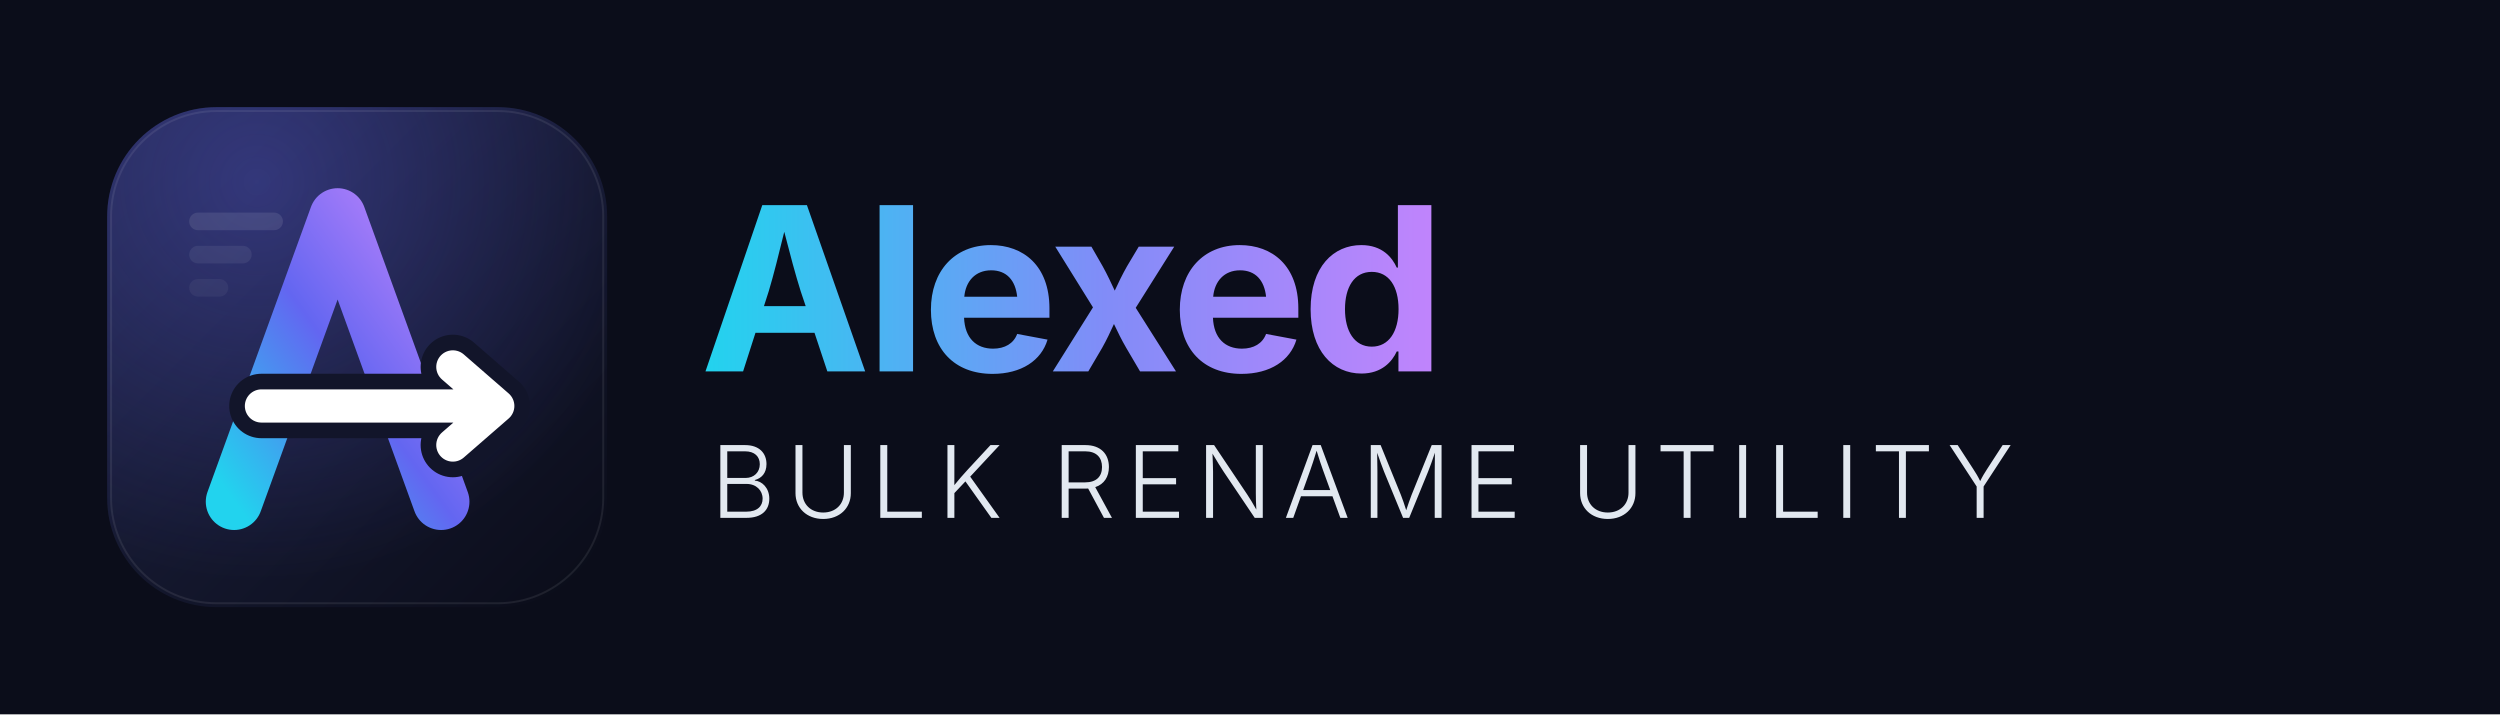
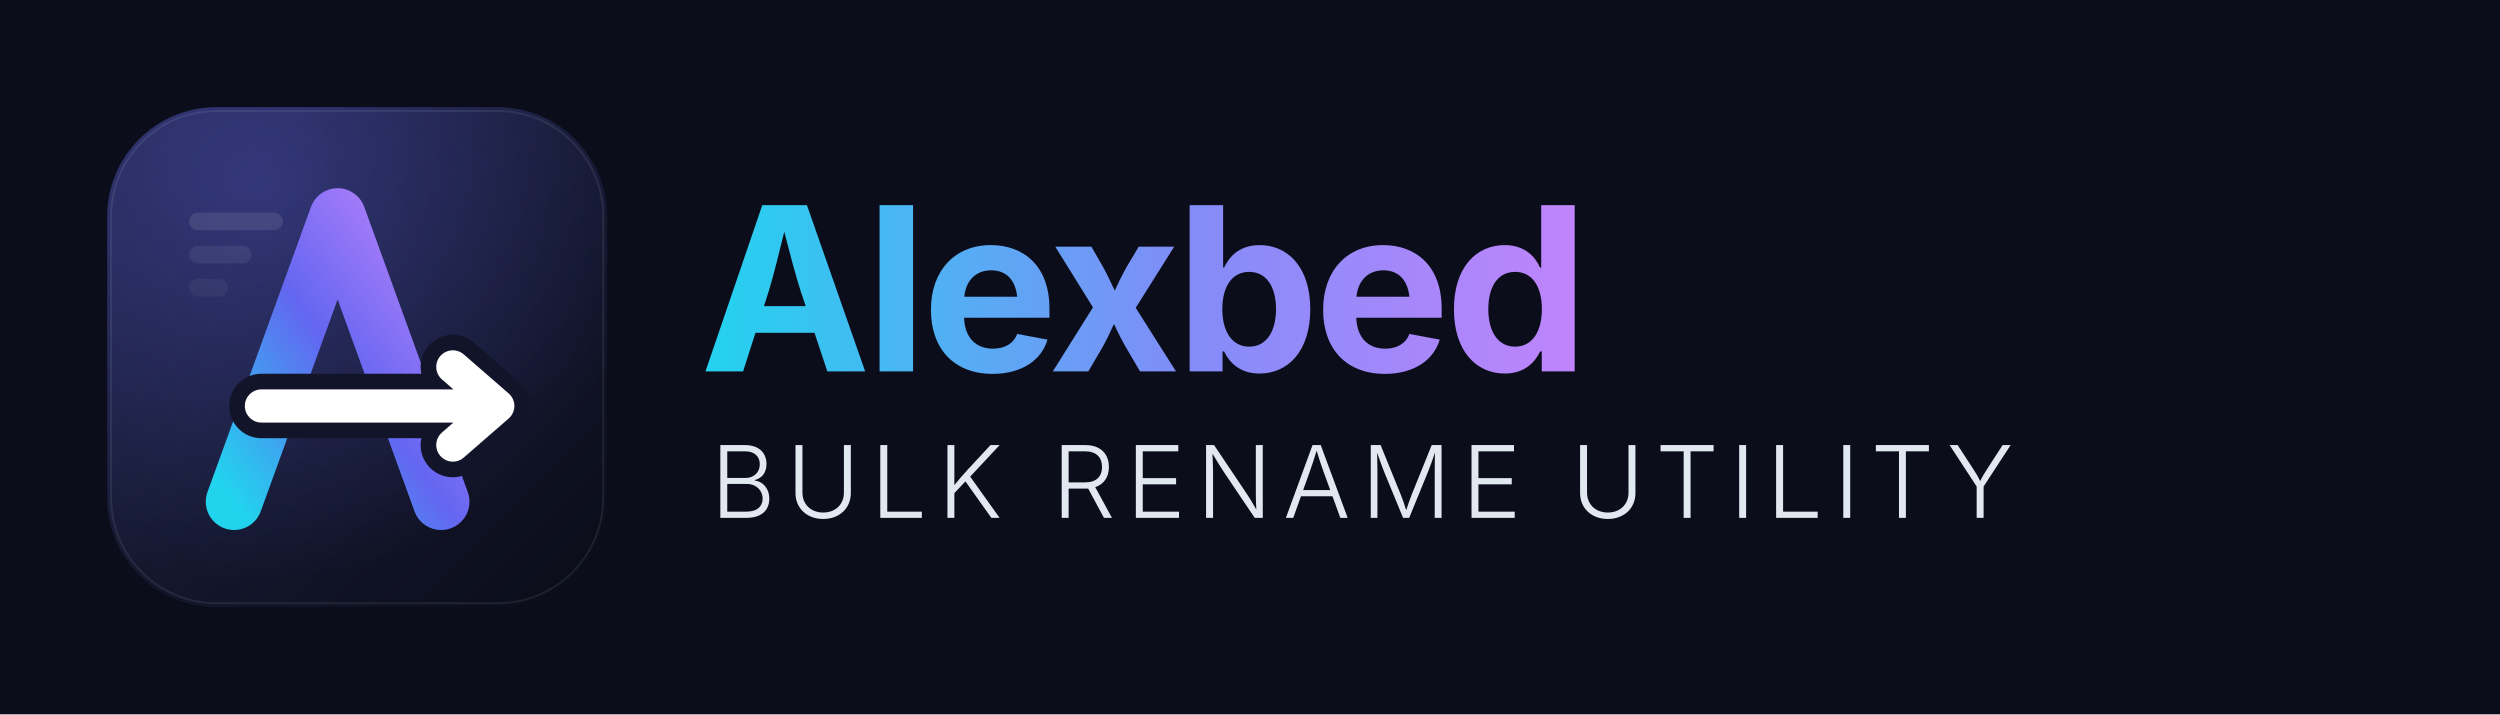
<svg xmlns="http://www.w3.org/2000/svg" viewBox="0 0 1400 400" width="1400" height="400" role="img" aria-labelledby="t">
  <defs>
    <linearGradient id="bg" x1="0" y1="0" x2="1" y2="1">
      <stop offset="0" stop-color="#1E2344" />
      <stop offset="1" stop-color="#0A0C18" />
    </linearGradient>
    <linearGradient id="accent" x1="0" y1="1" x2="1" y2="0">
      <stop offset="0" stop-color="#22D3EE" />
      <stop offset="0.5" stop-color="#6366F1" />
      <stop offset="1" stop-color="#C084FC" />
    </linearGradient>
    <linearGradient id="word" x1="0" y1="0" x2="1" y2="0">
      <stop offset="0" stop-color="#22D3EE" />
      <stop offset="0.55" stop-color="#818CF8" />
      <stop offset="1" stop-color="#C084FC" />
    </linearGradient>
    <radialGradient id="glow" cx="0.3" cy="0.15" r="0.8">
      <stop offset="0" stop-color="#6366F1" stop-opacity="0.35" />
      <stop offset="1" stop-color="#6366F1" stop-opacity="0" />
    </radialGradient>
  </defs>
  <rect width="1400" height="400" fill="#0B0D1A" />
  <g transform="translate(60 60) scale(0.546875)">
    <rect width="512" height="512" rx="112" fill="url(#bg)" />
    <rect width="512" height="512" rx="112" fill="url(#glow)" />
    <rect x="4" y="4" width="504" height="504" rx="108" fill="none" stroke="#FFFFFF" stroke-opacity="0.08" stroke-width="2" />
    <g fill="#FFFFFF">
      <rect x="84" y="108" width="96" height="18" rx="9" opacity="0.10" />
      <rect x="84" y="142" width="64" height="18" rx="9" opacity="0.07" />
      <rect x="84" y="176" width="40" height="18" rx="9" opacity="0.05" />
    </g>
    <path d="M130 404 L236 112 L342 404" fill="none" stroke="url(#accent)" stroke-width="58" stroke-linecap="round" stroke-linejoin="round" />
    <g stroke-linecap="round" stroke-linejoin="round">
      <path d="M158 306 H384 M354 266 L400 306 L354 346" fill="none" stroke="#12152A" stroke-width="66" />
      <path d="M158 306 H384 M354 266 L400 306 L354 346" fill="none" stroke="#FFFFFF" stroke-width="34" />
    </g>
  </g>
  <g font-family="'Segoe UI Variable Display','Segoe UI','Inter',system-ui,sans-serif">
-     <text x="392" y="208" font-size="128" font-weight="700" letter-spacing="-3" fill="url(#word)">Alexed</text>
+     <text x="392" y="208" font-size="128" font-weight="700" letter-spacing="-3" fill="url(#word)">Alexbed</text>
    <text x="398" y="290" font-size="56" font-weight="300" letter-spacing="6" fill="#E2E8F0">BULK RENAME UTILITY</text>
  </g>
</svg>
